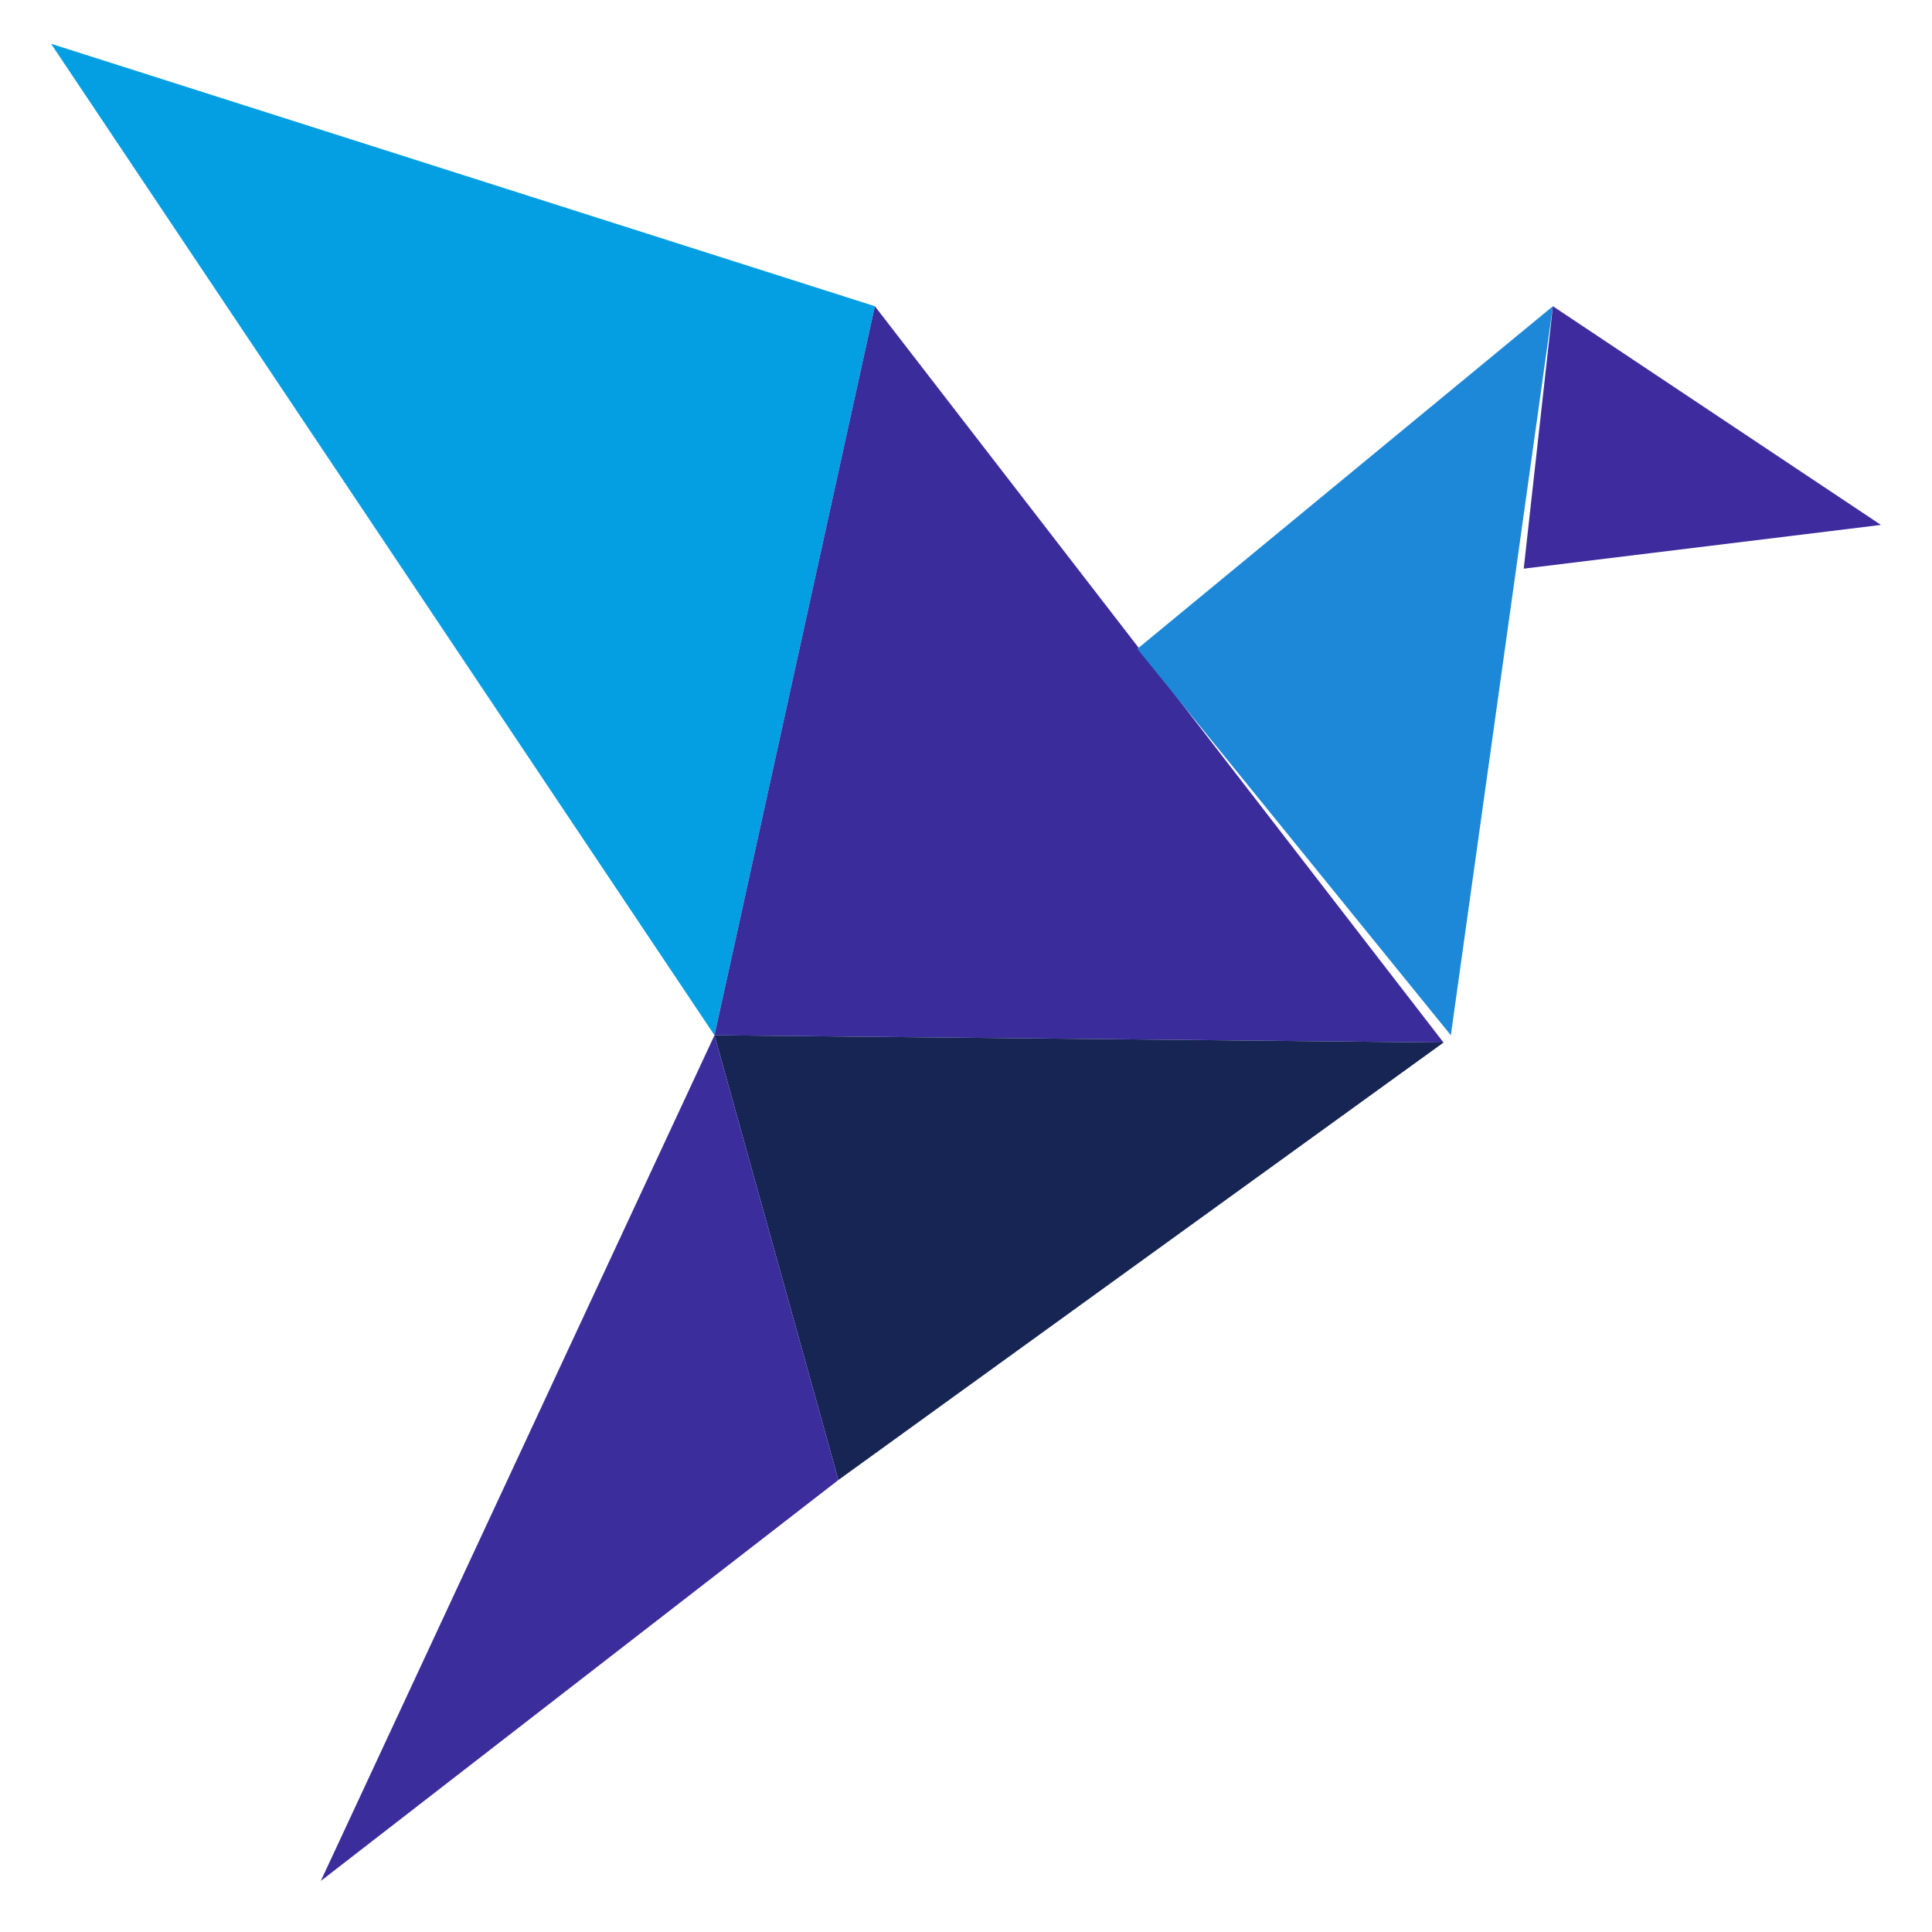
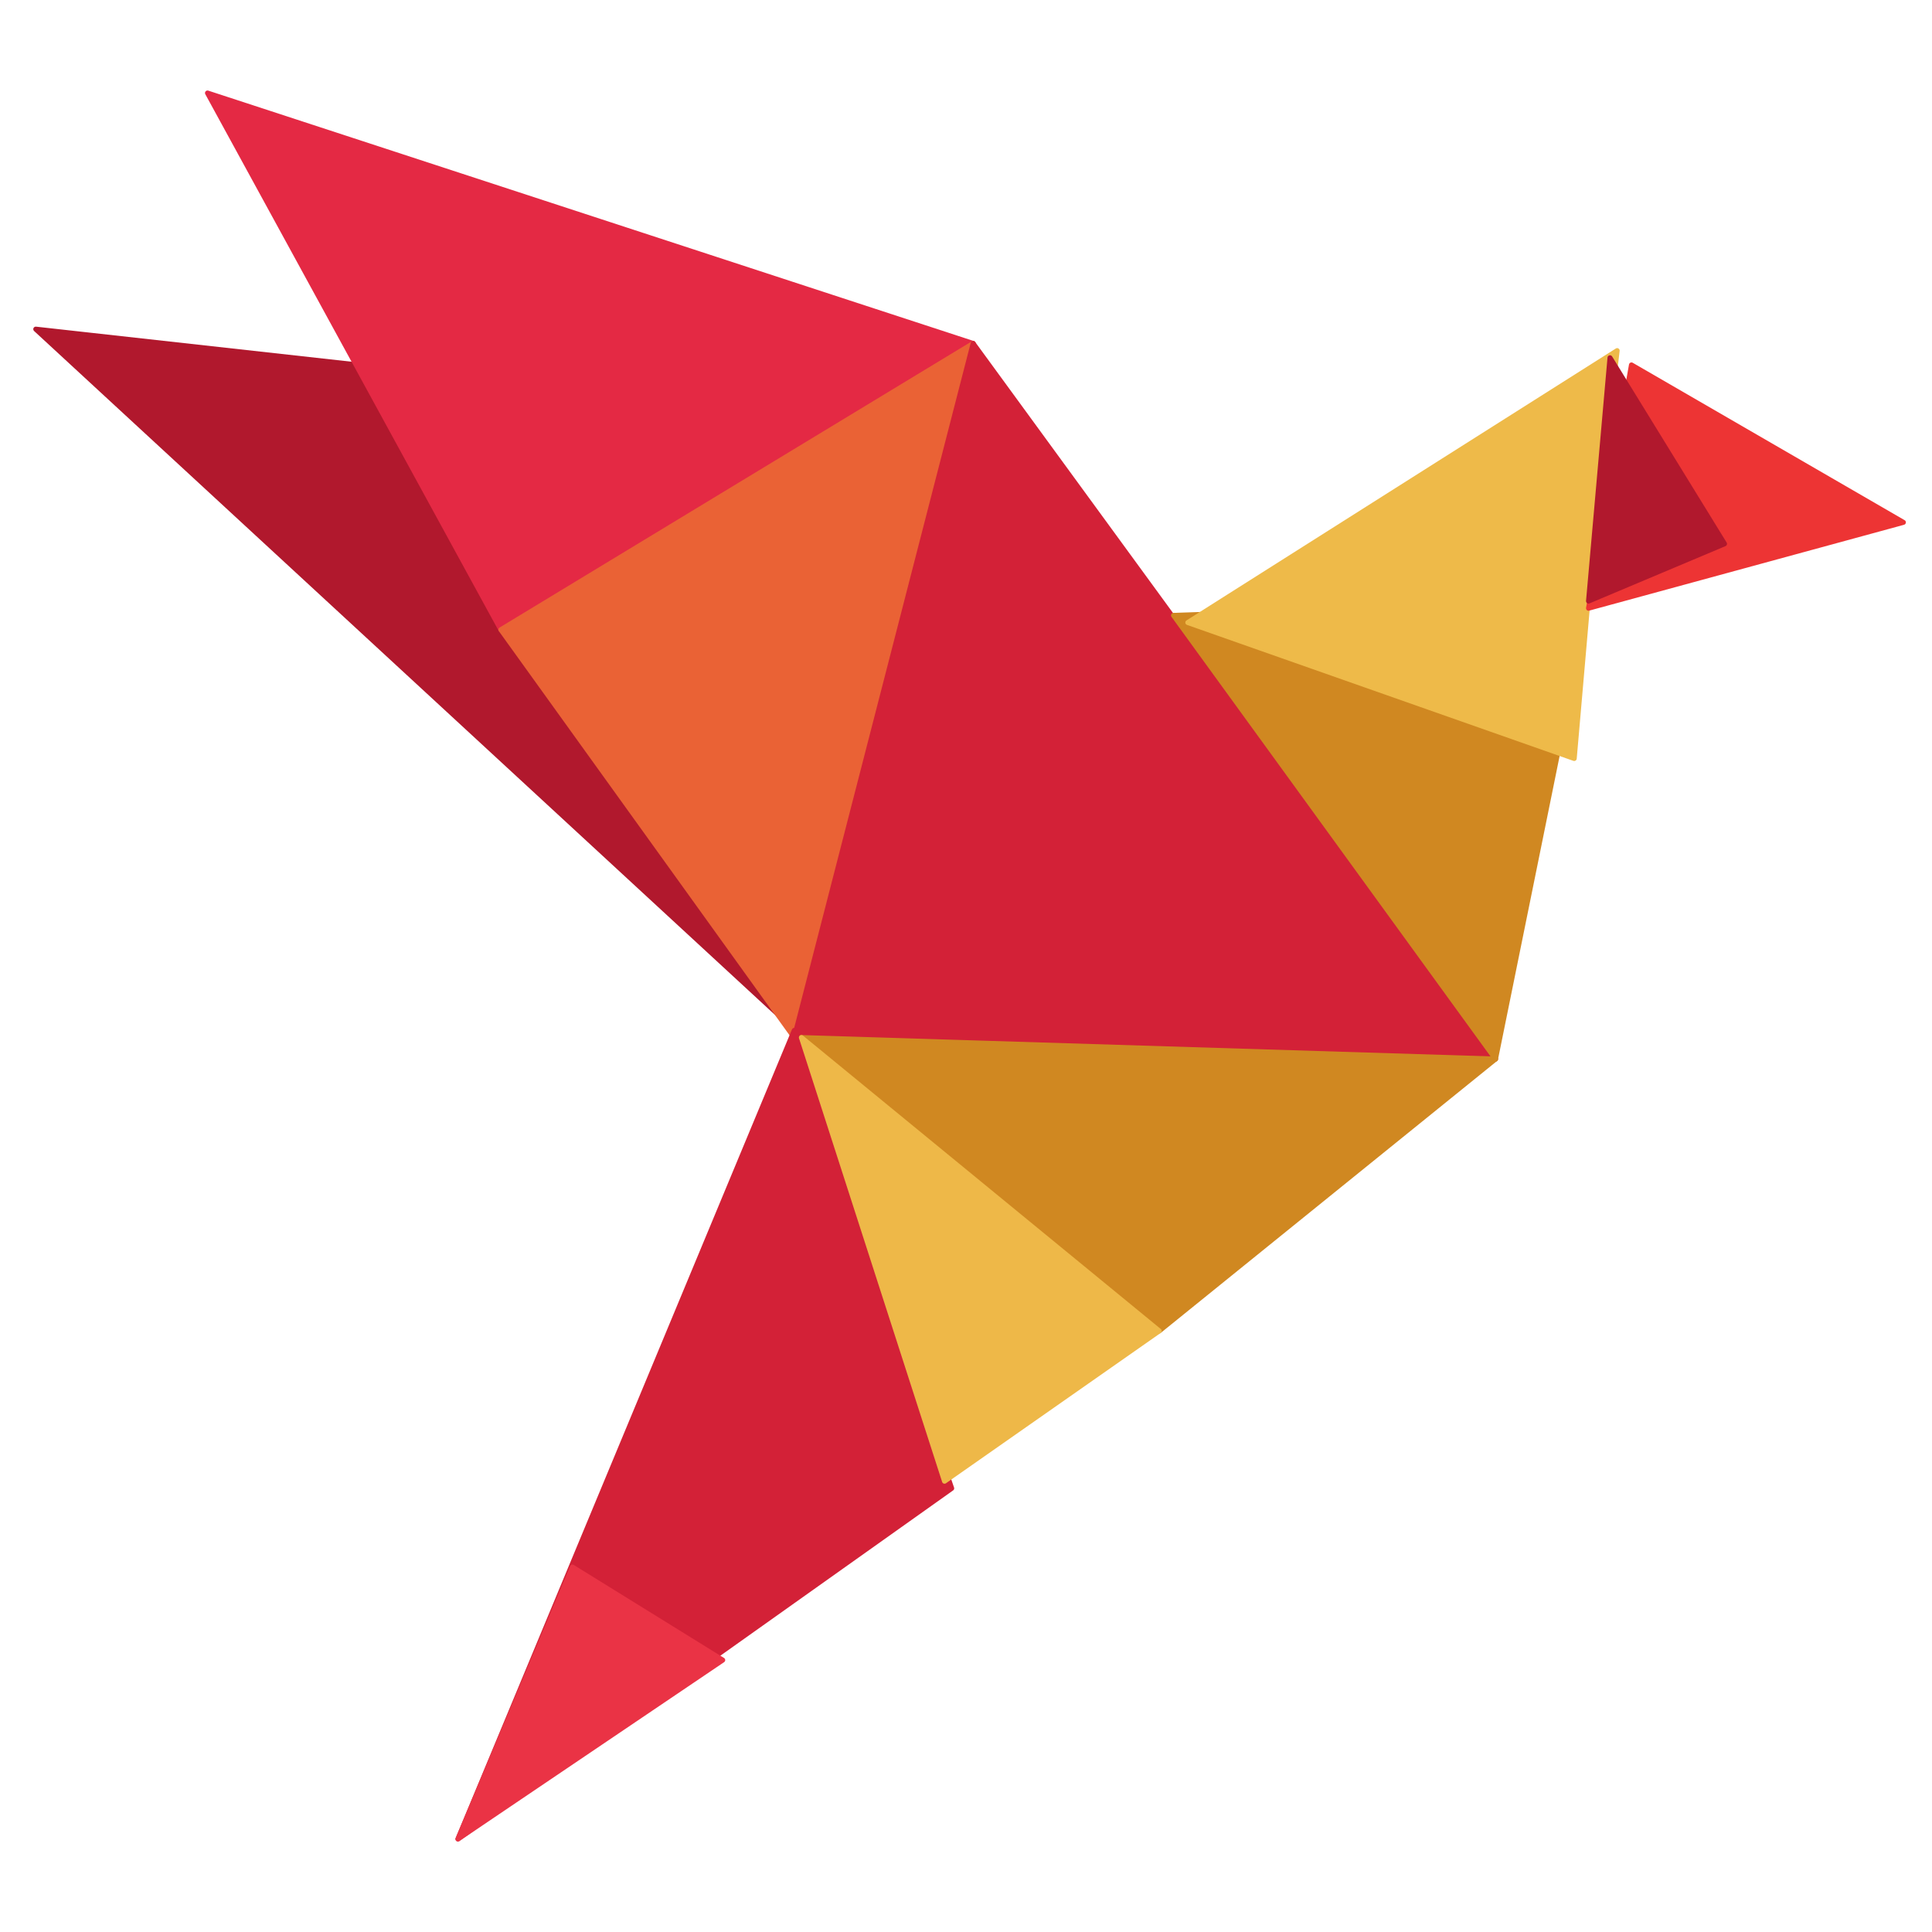
- <svg xmlns="http://www.w3.org/2000/svg" viewBox="90 190 265 265">
-   <polygon points="97,196 210,232 188,332" fill="#049fe3" />
-   <polygon points="210,232 288,333 188,332" fill="#3a2d9b" />
-   <polygon points="303,232 246,279 289,332" fill="#1e88d8" />
-   <polygon points="303,232 348,262 299,268" fill="#3e2c9e" />
-   <polygon points="188,332 288,333 205,393" fill="#162553" />
-   <polygon points="188,332 205,393 134,448" fill="#3b2e9c" />
+ <svg xmlns="http://www.w3.org/2000/svg" viewBox="96 195 270 270">
+   <polygon points="101,241 146,246 205,337" fill="#b1182d" stroke="#b1182d" stroke-width=".7" stroke-linejoin="round" />
+   <polygon points="125,208 232,243 166,283" fill="#e42944" stroke="#e42944" stroke-width=".7" stroke-linejoin="round" />
+   <polygon points="232,243 166,283 207,340" fill="#ea6235" stroke="#ea6235" stroke-width=".7" stroke-linejoin="round" />
+   <polygon points="232,243 305,343 207,340" fill="#d32137" stroke="#d32137" stroke-width=".7" stroke-linejoin="round" />
+   <polygon points="207,339 229,403 160,452" fill="#d32137" stroke="#d32137" stroke-width=".7" stroke-linejoin="round" />
+   <polygon points="176,414 197,427 160,452" fill="#ea3345" stroke="#ea3345" stroke-width=".7" stroke-linejoin="round" />
+   <polygon points="260,281 318,279 305,343" fill="#d08821" stroke="#d08821" stroke-width=".7" stroke-linejoin="round" />
+   <polygon points="322,244 262,282 316,301 318,278" fill="#eeba49" stroke="#eeba49" stroke-width=".7" stroke-linejoin="round" />
+   <polygon points="324,246 362,268 318,280" fill="#ed3434" stroke="#ed3434" stroke-width=".7" stroke-linejoin="round" />
+   <polygon points="321,245 318,279 337,271" fill="#b1182d" stroke="#b1182d" stroke-width=".7" stroke-linejoin="round" />
+   <polygon points="208,340 305,343 258,381" fill="#d08821" stroke="#d08821" stroke-width=".7" stroke-linejoin="round" />
+   <polygon points="208,340 258,381 228,402" fill="#eeb848" stroke="#eeb848" stroke-width=".7" stroke-linejoin="round" />
</svg>
